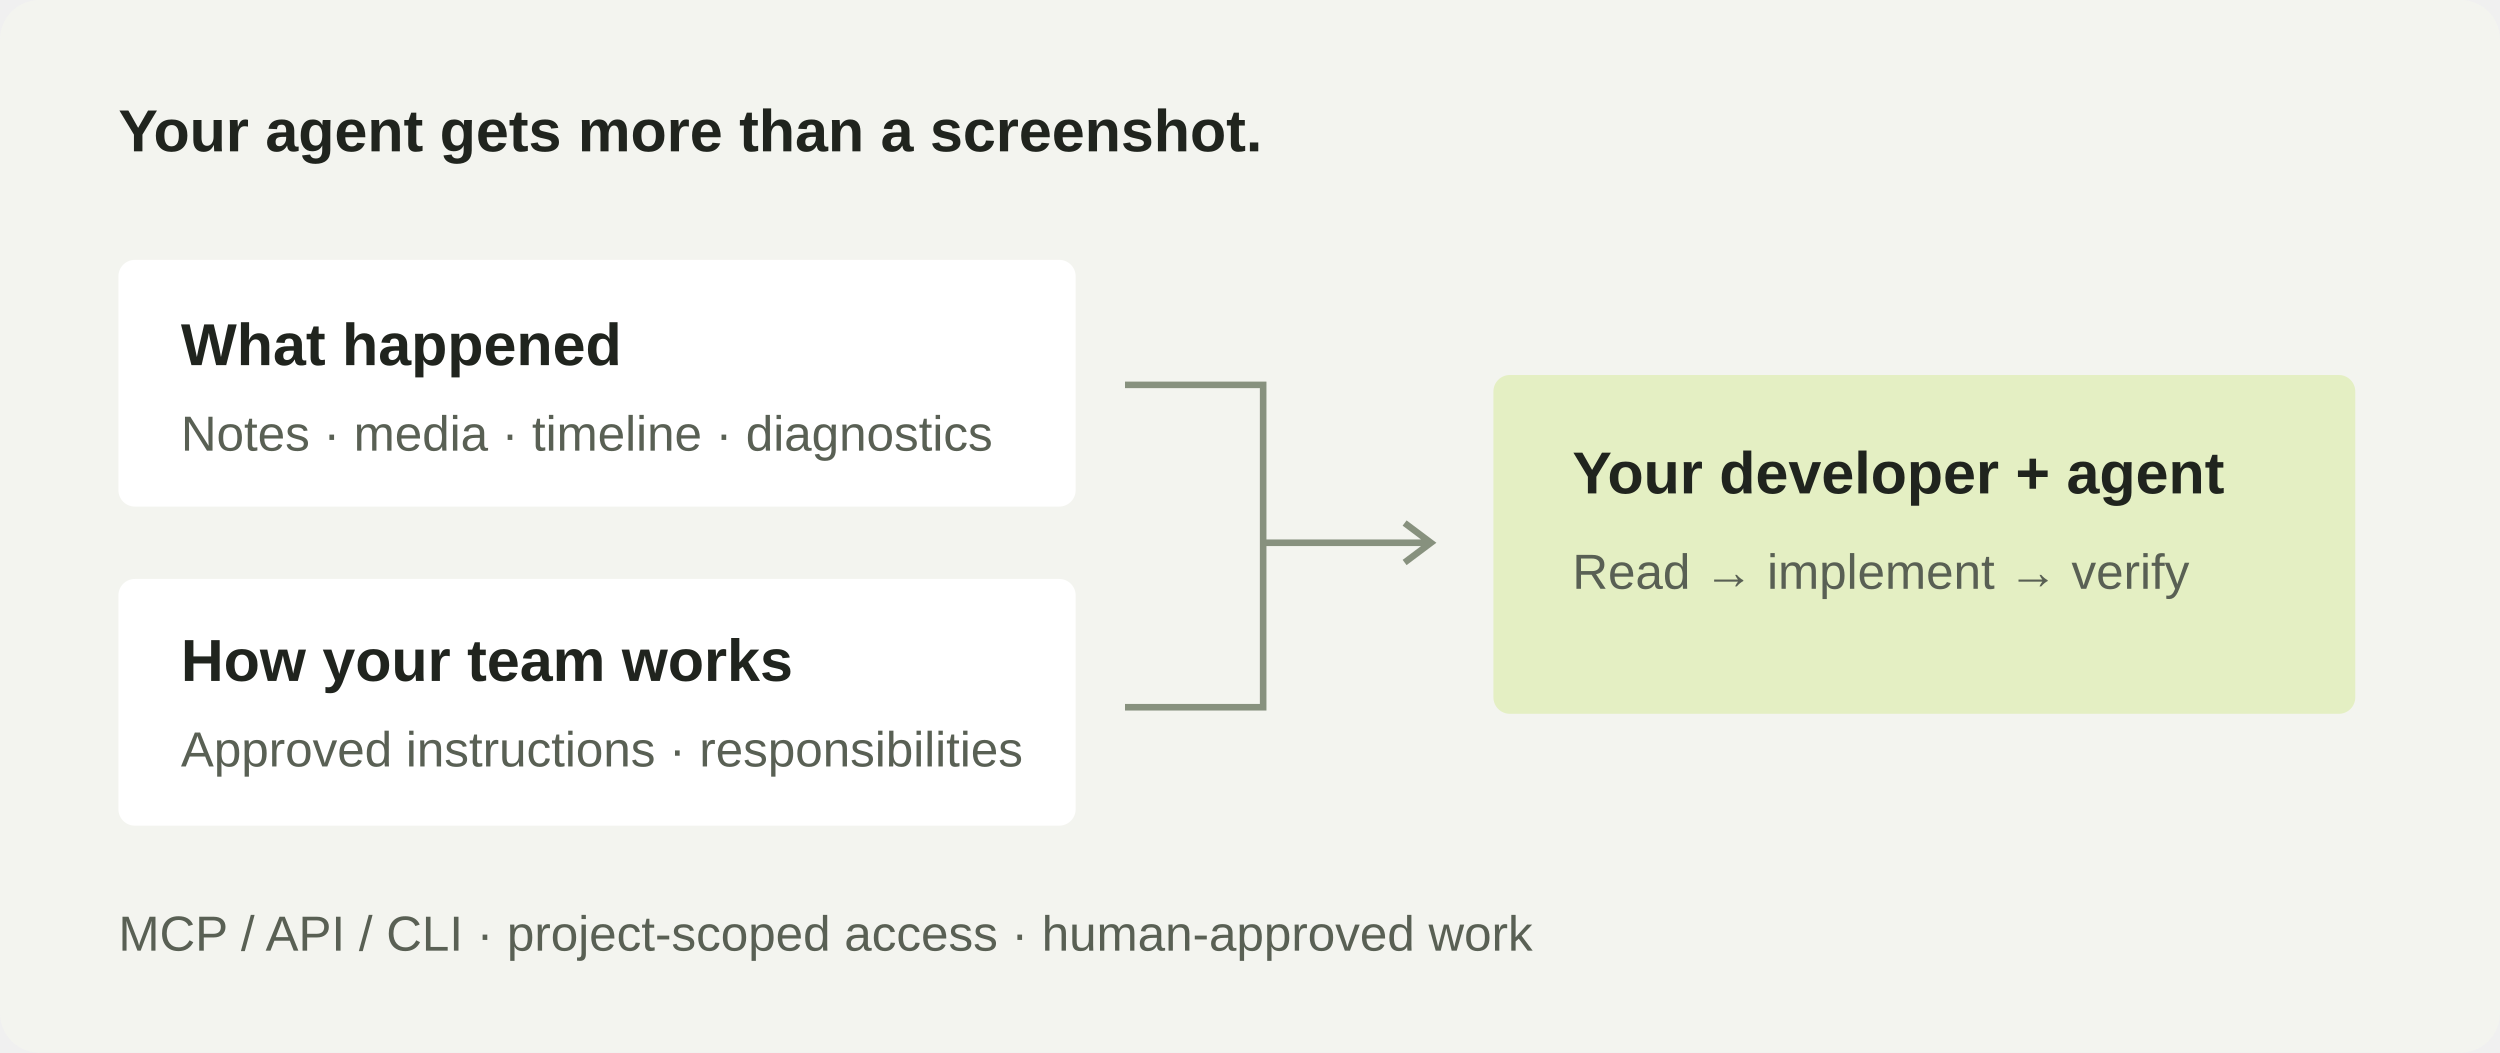
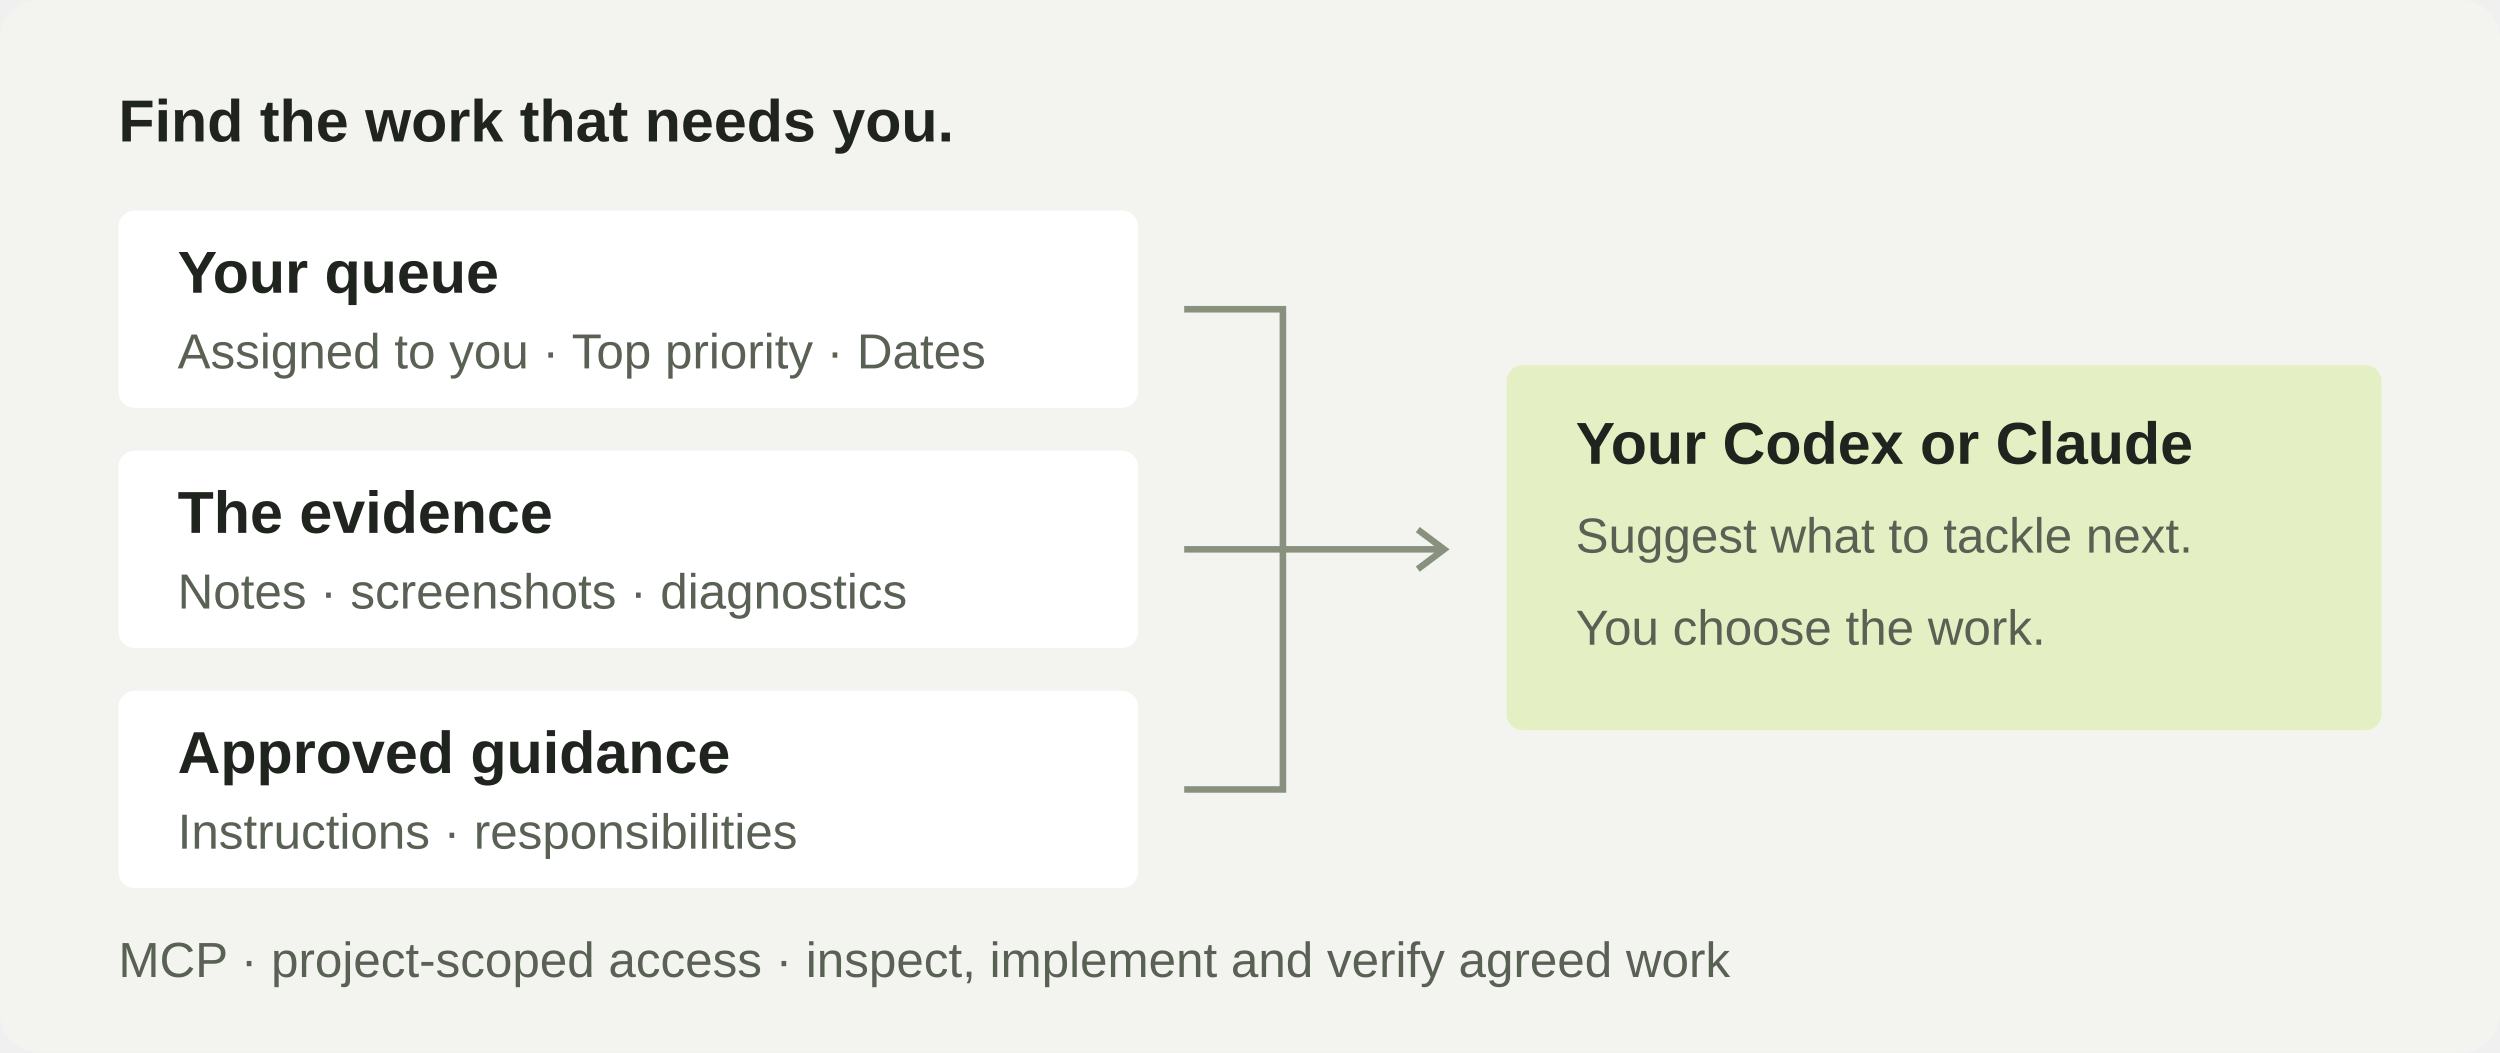
<svg xmlns="http://www.w3.org/2000/svg" width="760" height="320" viewBox="0 0 760 320" role="img" aria-labelledby="title">
-   <style>text{font-family:Arial,sans-serif;fill:#20241e}.small{font-size:15px;fill:#596054}.label{font-size:18px;font-weight:700}.line{fill:none;stroke:#87917e;stroke-width:2}.code{font-family:monospace;font-size:15px}</style>
+   <style>text{font-family:Arial,sans-serif;fill:#20241e}.small{font-size:15px;fill:#596054}.label{font-size:18px;font-weight:700}.line{fill:none;stroke:#87917e;stroke-width:2}</style>
  <rect width="760" height="320" rx="12" fill="#f3f4ef" />
-   <text x="36" y="46" class="label">Your agent gets more than a screenshot.</text>
-   <rect x="36" y="79" width="291" height="75" rx="5" fill="#fff" />
-   <text x="55" y="111" class="label">What happened</text>
-   <text x="55" y="137" class="small">Notes · media · timeline · diagnostics</text>
-   <rect x="36" y="176" width="291" height="75" rx="5" fill="#fff" />
-   <text x="55" y="207" class="label">How your team works</text>
-   <text x="55" y="233" class="small">Approved instructions · responsibilities</text>
-   <path class="line" d="M342 117h42v98h-42M384 165h51m-8-6 8 6-8 6" />
-   <rect x="454" y="114" width="262" height="103" rx="5" fill="#e4efc3" />
-   <text x="478" y="150" class="label">Your developer + agent</text>
-   <text x="478" y="179" class="small">Read → implement → verify</text>
-   <text x="36" y="289" class="small">MCP / API / CLI · project-scoped access · human-approved work</text>
+   <text x="36" y="43" class="label">Find the work that needs you.</text>
+   <rect x="36" y="64" width="310" height="60" rx="5" fill="#fff" />
+   <text x="54" y="89" class="label">Your queue</text>
+   <text x="54" y="112" class="small">Assigned to you · Top priority · Dates</text>
+   <rect x="36" y="137" width="310" height="60" rx="5" fill="#fff" />
+   <text x="54" y="162" class="label">The evidence</text>
+   <text x="54" y="185" class="small">Notes · screenshots · diagnostics</text>
+   <rect x="36" y="210" width="310" height="60" rx="5" fill="#fff" />
+   <text x="54" y="235" class="label">Approved guidance</text>
+   <text x="54" y="258" class="small">Instructions · responsibilities</text>
+   <path class="line" d="M360 94h30v146h-30M360 167h79m-8-6 8 6-8 6" />
+   <rect x="458" y="111" width="266" height="111" rx="5" fill="#e4efc3" />
+   <text x="479" y="141" class="label">Your Codex or Claude</text>
+   <text x="479" y="168" class="small">Suggest what to tackle next.</text>
+   <text x="479" y="196" class="small">You choose the work.</text>
+   <text x="36" y="297" class="small">MCP · project-scoped access · inspect, implement and verify agreed work</text>
</svg>
